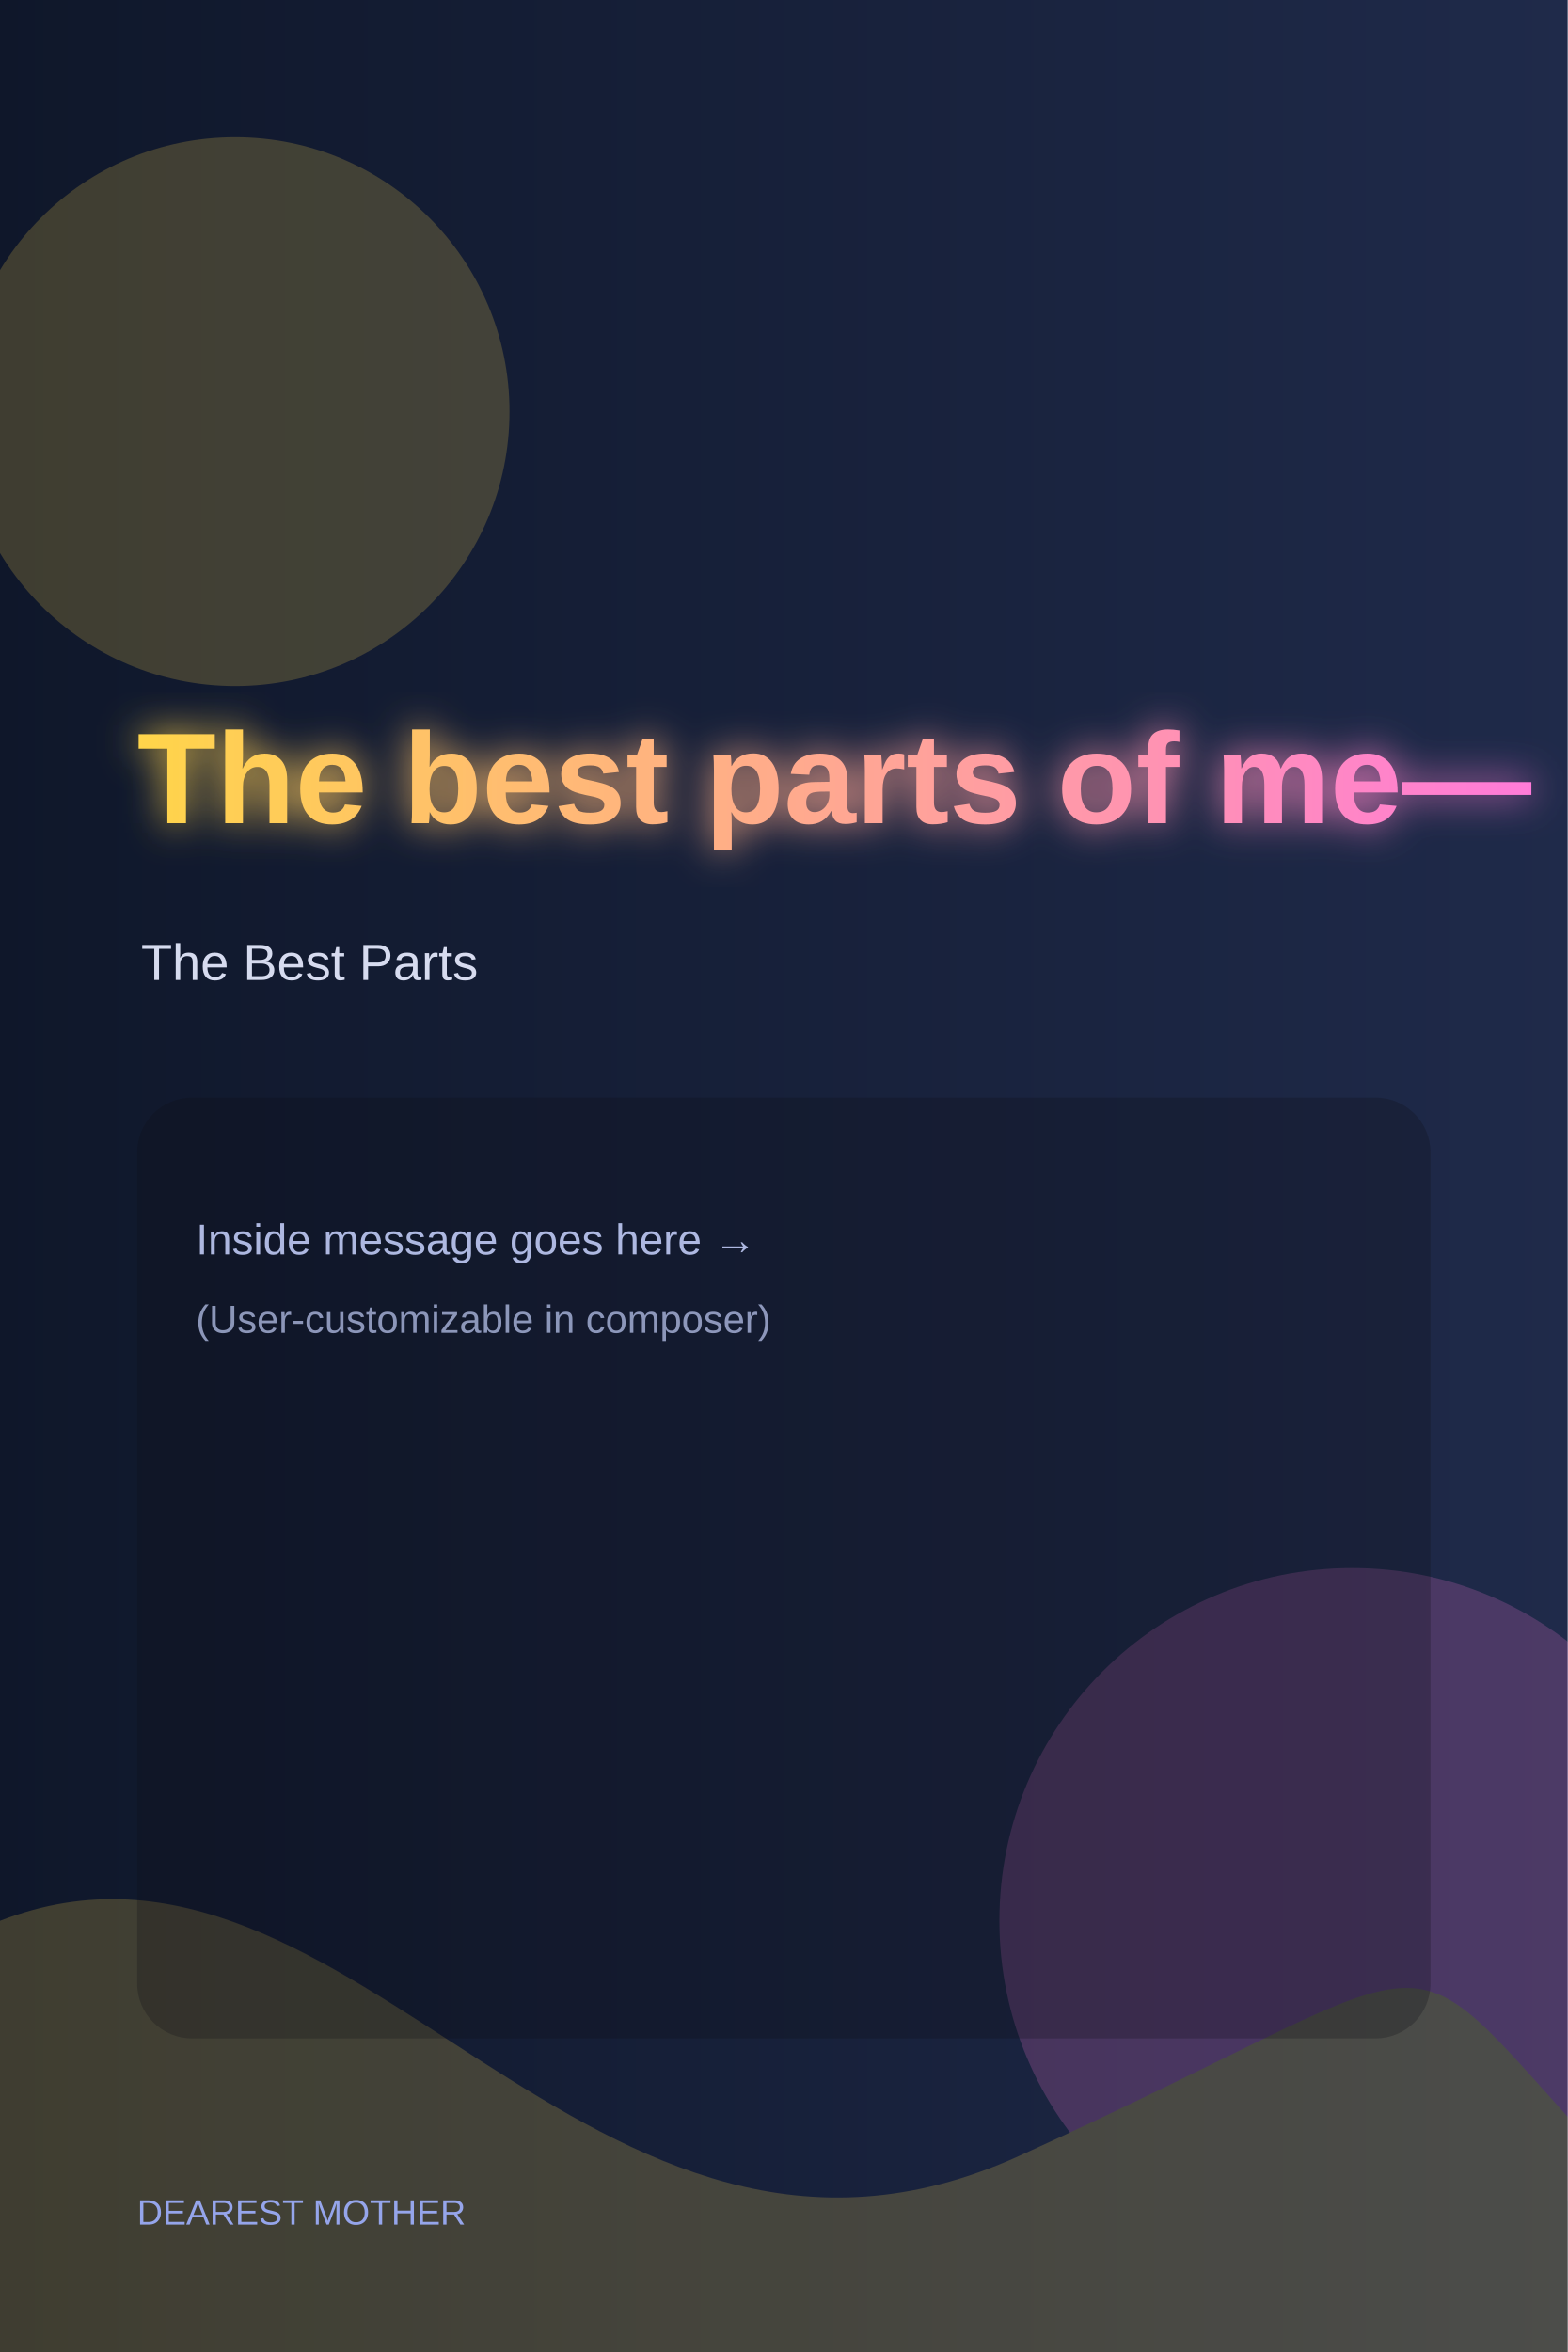
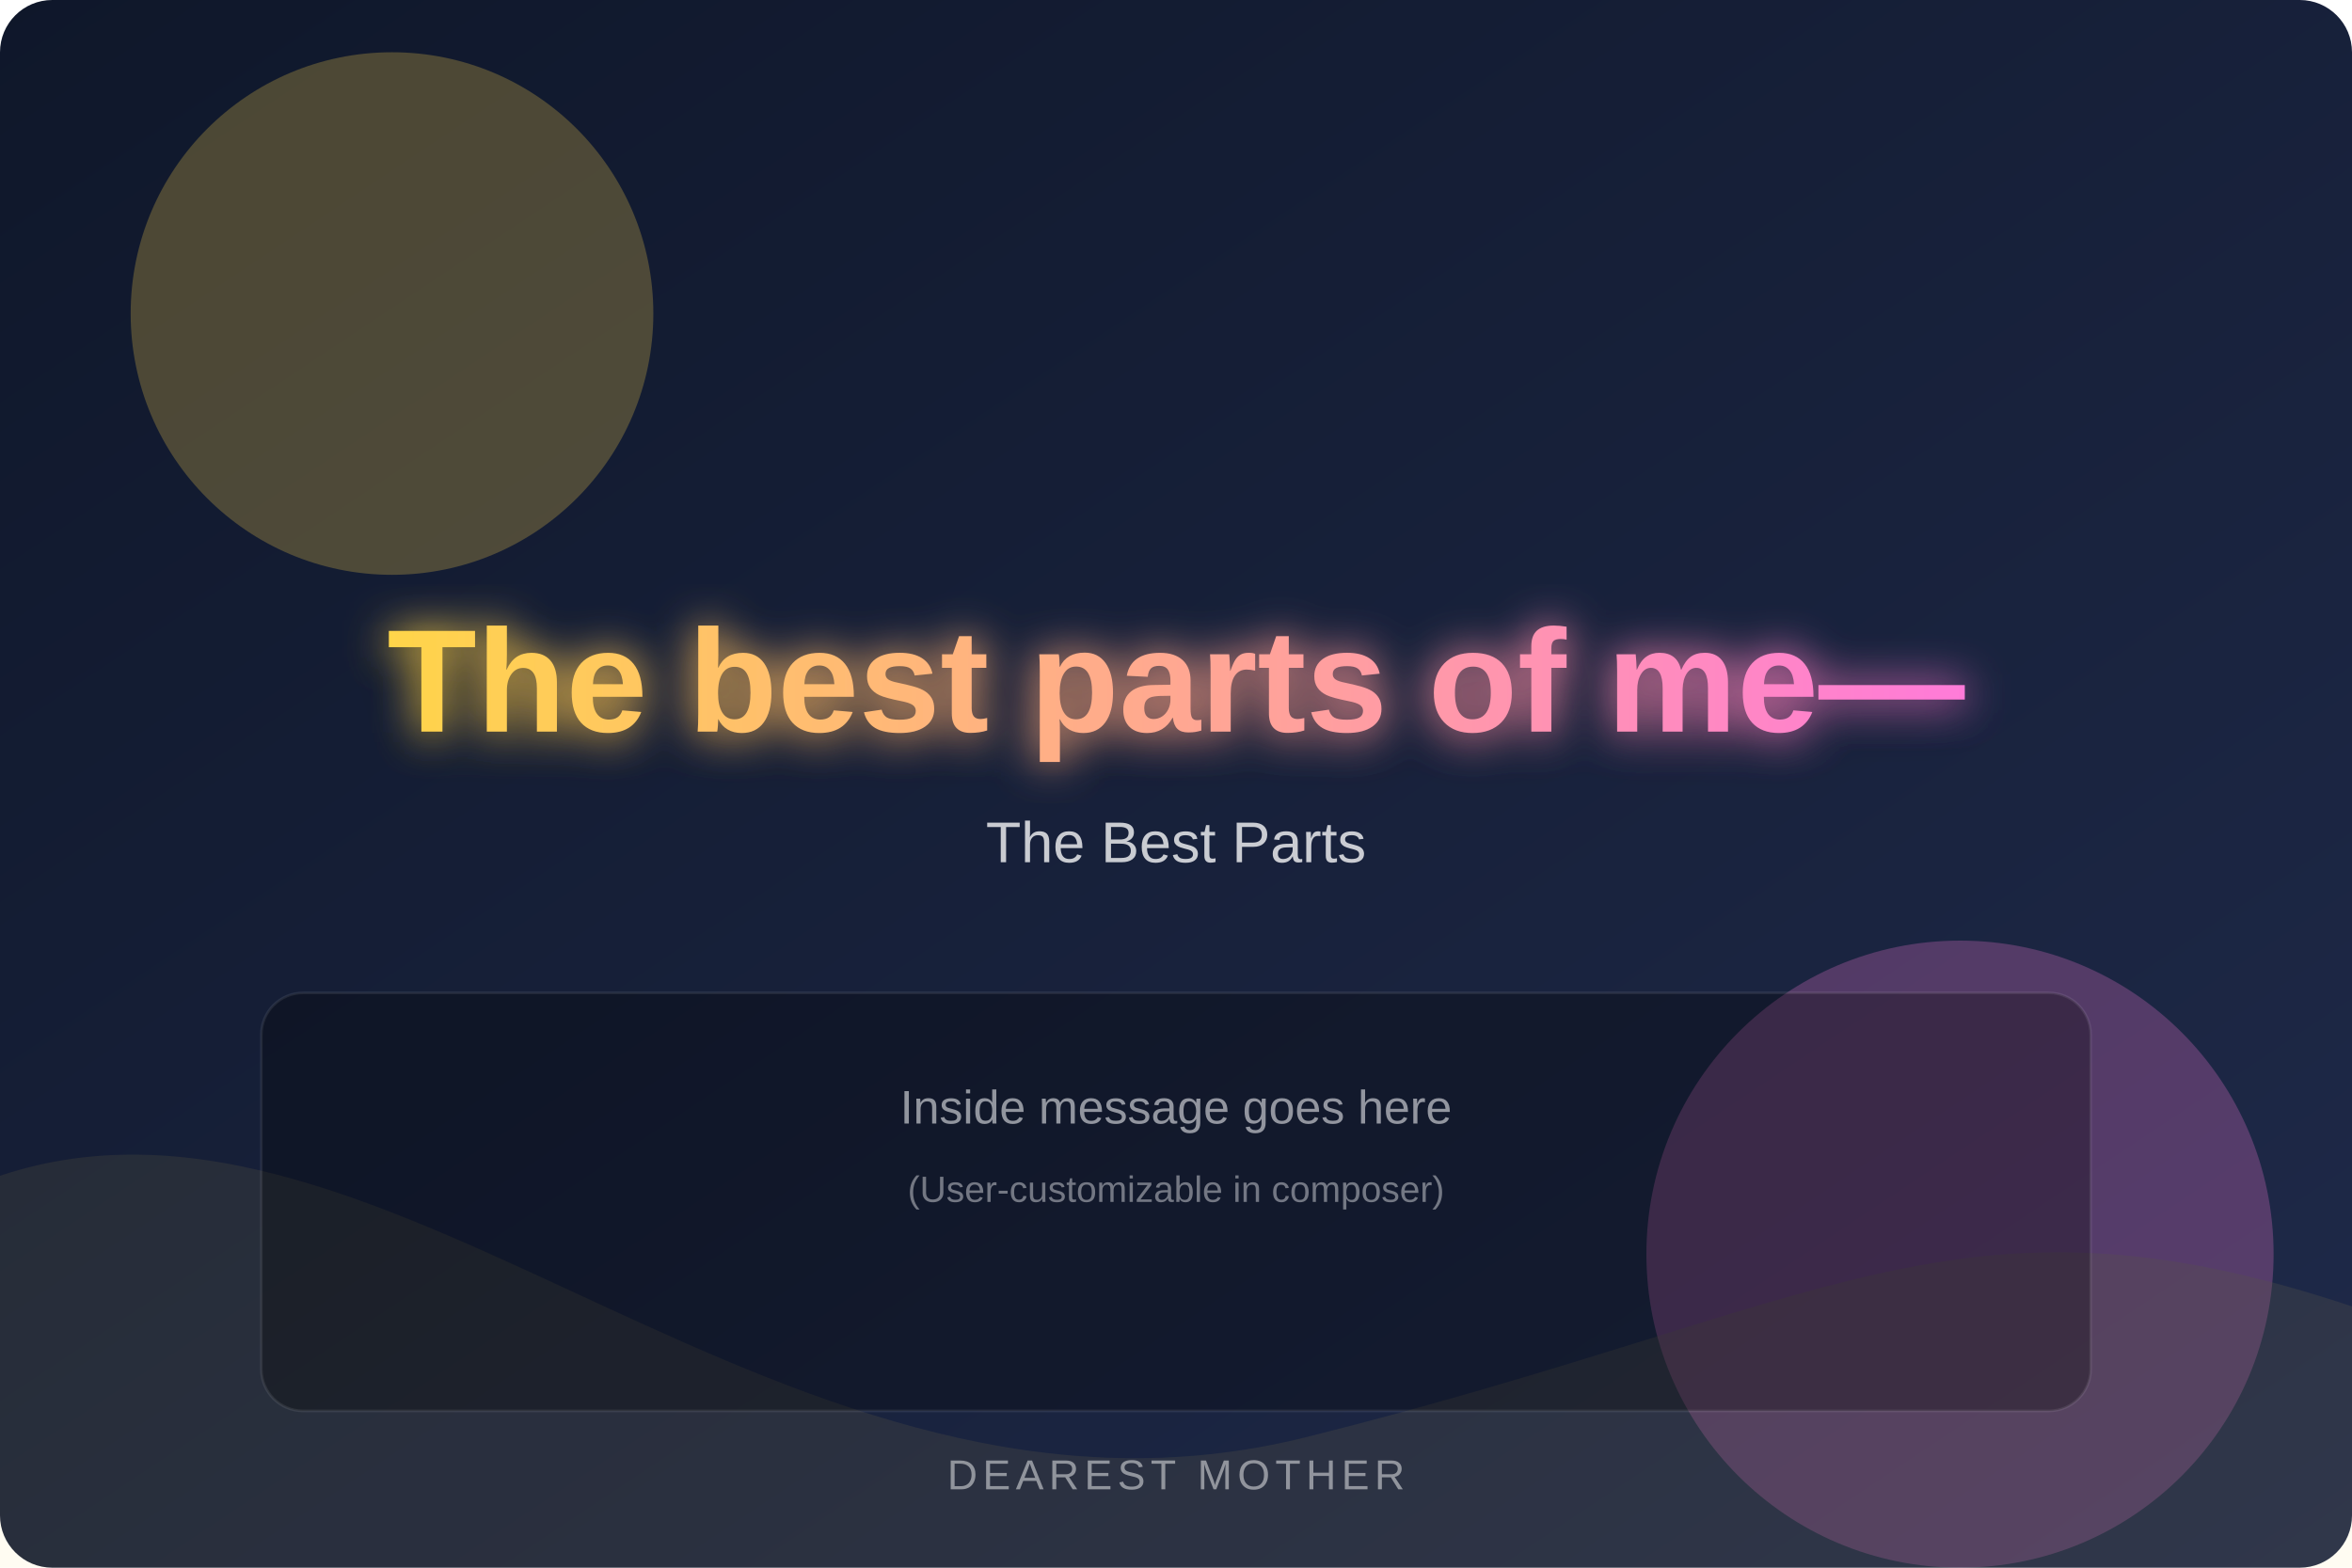
- <svg xmlns="http://www.w3.org/2000/svg" width="800" height="1200" viewBox="0 0 800 1200">
+ <svg xmlns="http://www.w3.org/2000/svg" width="1500" height="1000" viewBox="0 0 900 600">
  <defs>
-     <linearGradient id="bg" x1="0" x2="1">
+     <linearGradient id="bg" x1="0" y1="0" x2="1" y2="1">
      <stop offset="0" stop-color="#0f172a" />
      <stop offset="1" stop-color="#1f2a4a" />
    </linearGradient>
    <linearGradient id="grad" x1="0" x2="1">
      <stop offset="0" stop-color="#ffd54a" />
      <stop offset="1" stop-color="#ff7ad9" />
    </linearGradient>
    <filter id="glow" x="-30%" y="-30%" width="160%" height="160%">
-       <feGaussianBlur stdDeviation="10" result="b" />
+       <feGaussianBlur stdDeviation="8" result="b" />
      <feMerge>
        <feMergeNode in="b" />
        <feMergeNode in="SourceGraphic" />
      </feMerge>
    </filter>
+     <filter id="softShadow">
+       <feDropShadow dx="0" dy="4" stdDeviation="8" flood-color="rgba(0,0,0,0.4)" />
+     </filter>
  </defs>
-   <rect width="800" height="1200" fill="url(#bg)" />
-   <g opacity="0.20">
-     <circle cx="120" cy="210" r="140" fill="#ffd54a" />
-     <circle cx="690" cy="980" r="180" fill="#ff7ad9" />
-     <path d="M0 980 C180 910, 300 1200, 520 1100 S710 980, 800 1080 V1200 H0 Z" fill="#ffd54a" />
+   <rect width="900" height="600" rx="20" fill="url(#bg)" />
+   <g opacity="0.25">
+     <circle cx="150" cy="120" r="100" fill="#ffd54a" />
+     <circle cx="750" cy="480" r="120" fill="#ff7ad9" />
+     <path d="M0 450 C150 400, 300 600, 500 550 S750 450, 900 500 V600 H0 Z" fill="#ffd54a" opacity="0.3" />
  </g>
  <g filter="url(#glow)">
-     <text x="70" y="420" font-family="system-ui,Segoe UI,Arial" font-size="66" font-weight="850" fill="url(#grad)">
-       The best parts of me—
-     </text>
+     <text x="450" y="280" text-anchor="middle" font-family="system-ui,Segoe UI,Arial" font-size="56" font-weight="800" fill="url(#grad)" filter="url(#softShadow)">The best parts of me—</text>
  </g>
-   <text x="72" y="500" font-family="system-ui,Segoe UI,Arial" font-size="26" fill="#e7ecff" opacity="0.92">
-     The Best Parts
-   </text>
-   <g opacity="0.9">
-     <rect x="70" y="560" width="660" height="480" rx="28" fill="#0b0b12" opacity="0.28" />
-     <text x="100" y="640" font-family="system-ui,Segoe UI,Arial" font-size="22" fill="#c7d2fe" opacity="0.95">
-       Inside message goes here →
-     </text>
-     <text x="100" y="680" font-family="system-ui,Segoe UI,Arial" font-size="20" fill="#c7d2fe" opacity="0.75">
-       (User-customizable in composer)
-     </text>
+   <text x="450" y="330" text-anchor="middle" font-family="system-ui,Segoe UI,Arial" font-size="22" fill="rgba(255,255,255,0.85)" opacity="0.9">The Best Parts</text>
+   <g opacity="0.85">
+     <rect x="100" y="380" width="700" height="160" rx="16" fill="rgba(0,0,0,0.35)" stroke="rgba(255,255,255,0.1)" stroke-width="1" />
+     <text x="450" y="430" text-anchor="middle" font-family="system-ui,Segoe UI,Arial" font-size="18" fill="rgba(255,255,255,0.7)" opacity="0.9">Inside message goes here</text>
+     <text x="450" y="460" text-anchor="middle" font-family="system-ui,Segoe UI,Arial" font-size="14" fill="rgba(255,255,255,0.6)" opacity="0.8">(User-customizable in composer)</text>
  </g>
-   <text x="70" y="1135" font-family="system-ui,Segoe UI,Arial" font-size="18" fill="#9fb0ff" opacity="0.9">DEAREST MOTHER</text>
+   <text x="450" y="570" text-anchor="middle" font-family="system-ui,Segoe UI,Arial" font-size="16" fill="rgba(255,255,255,0.6)" opacity="0.8" letter-spacing="2">DEAREST MOTHER</text>
</svg>
